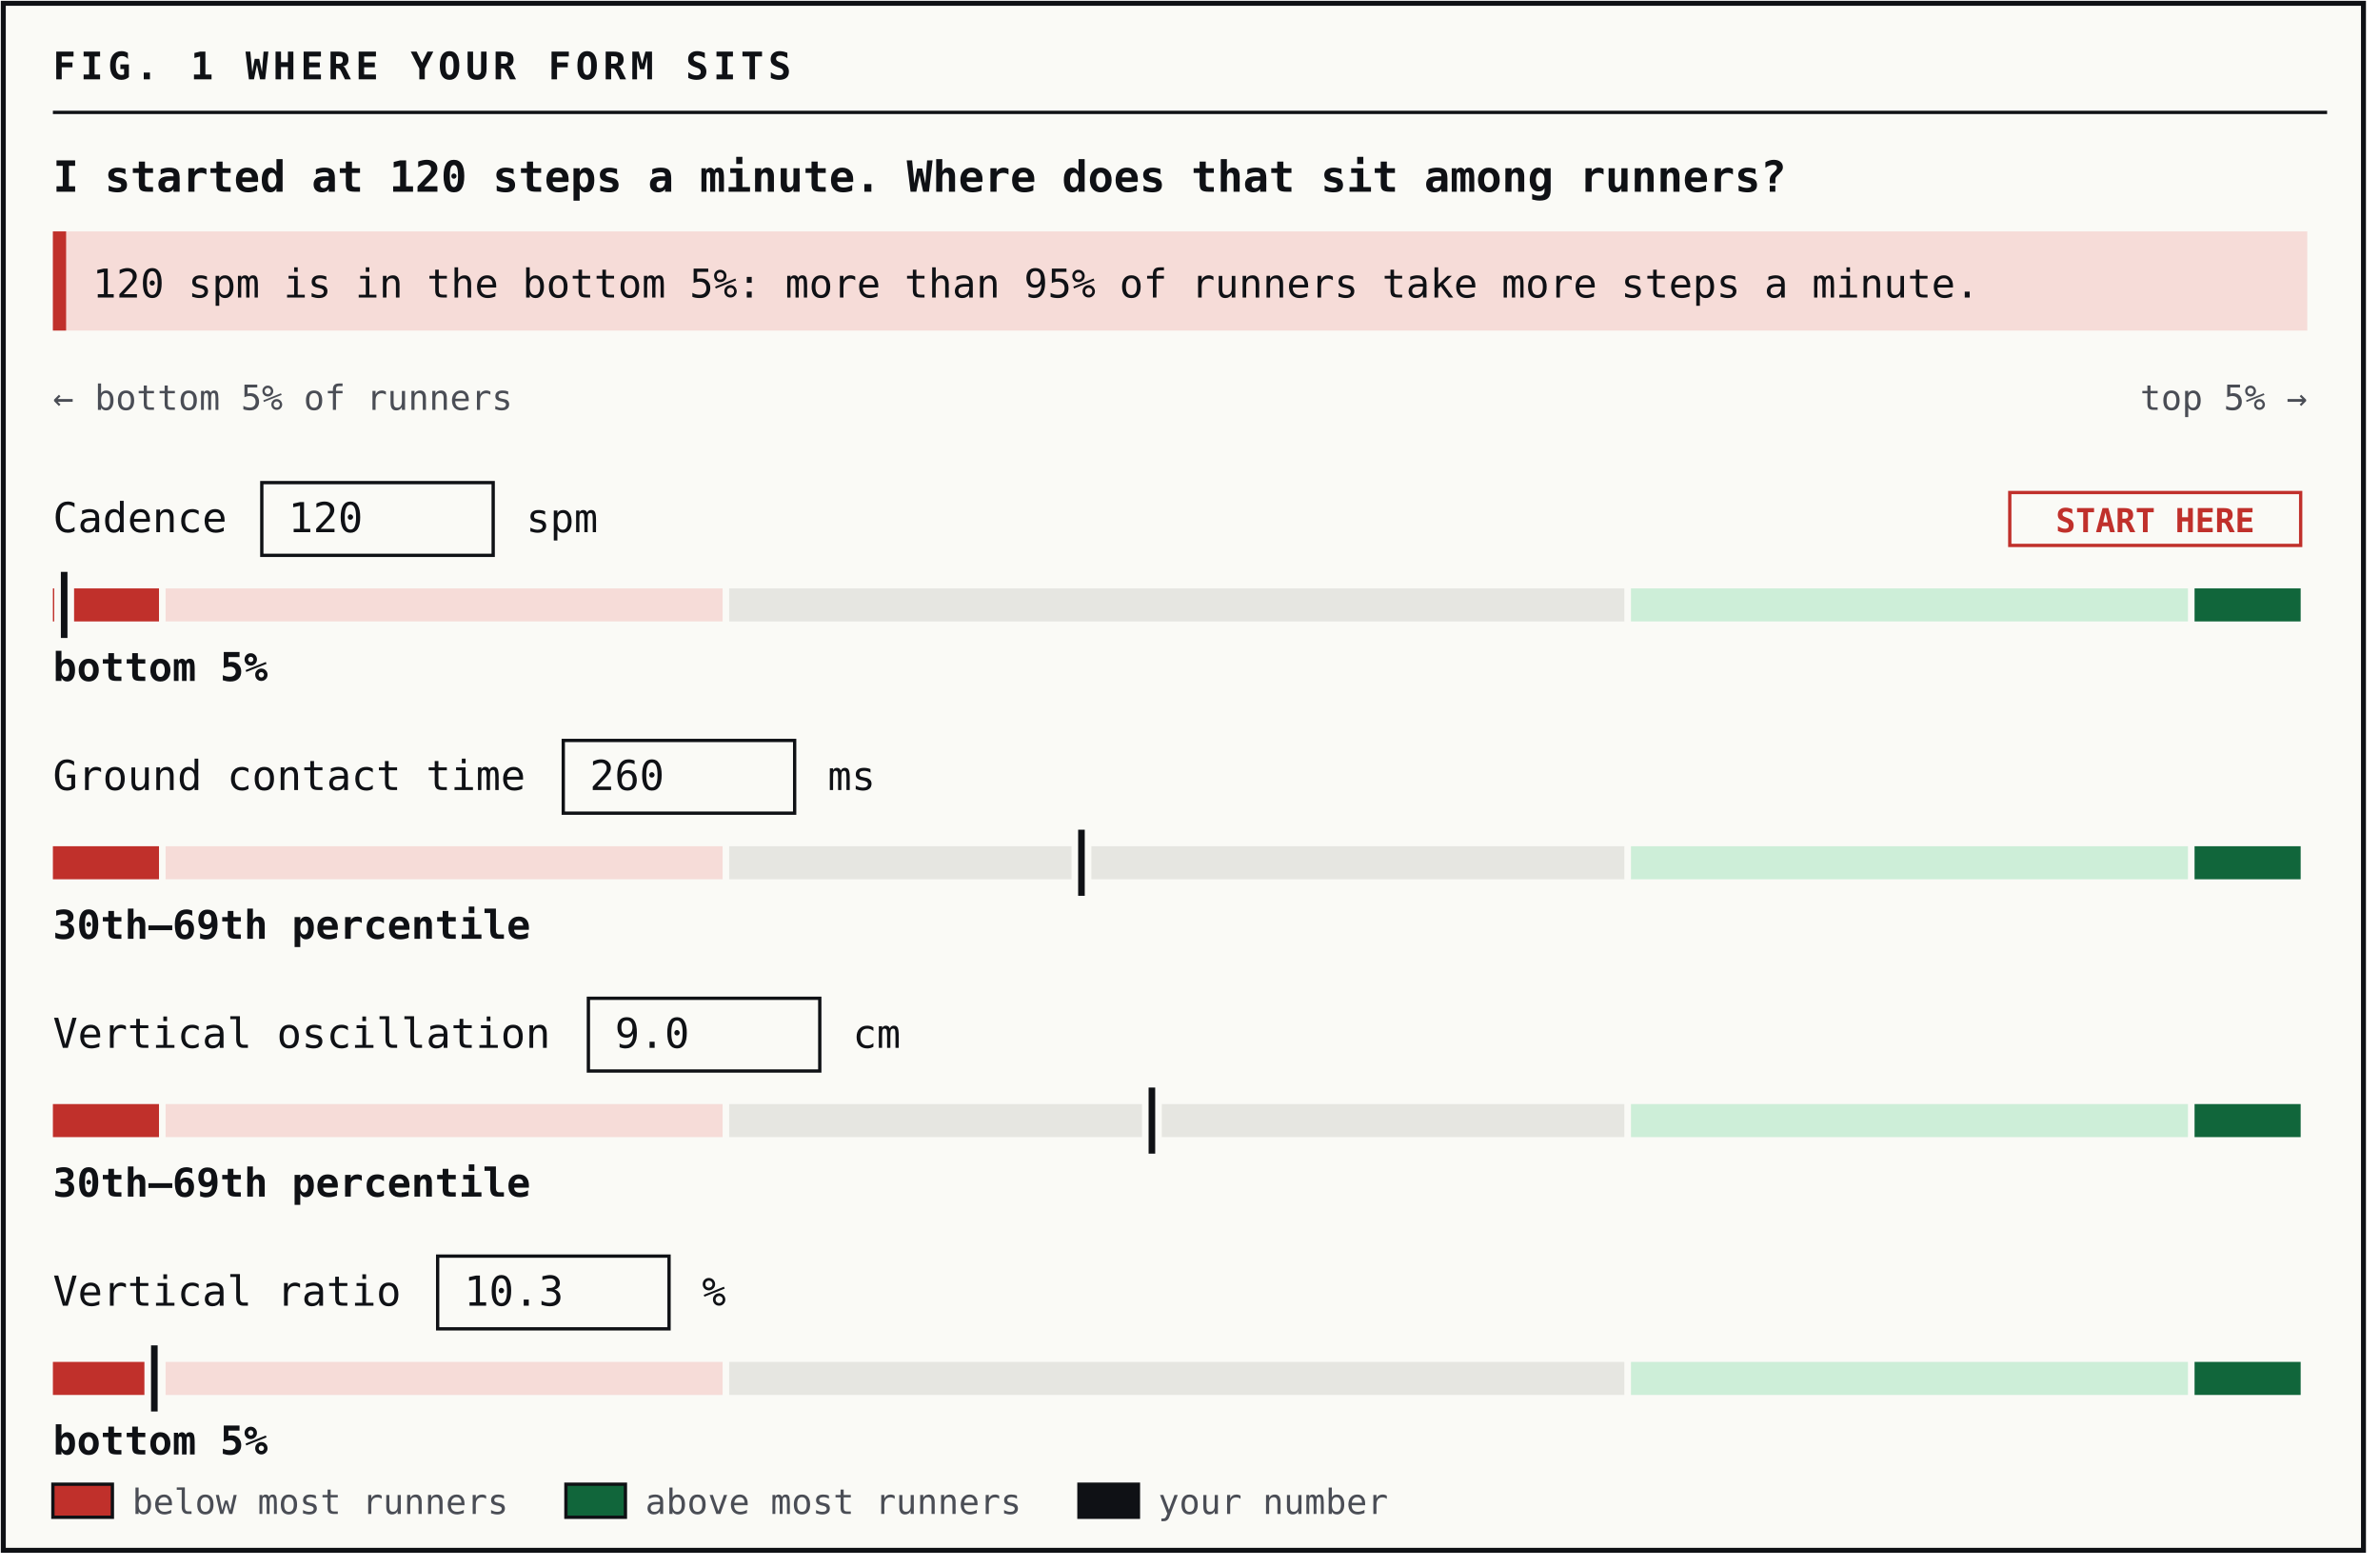
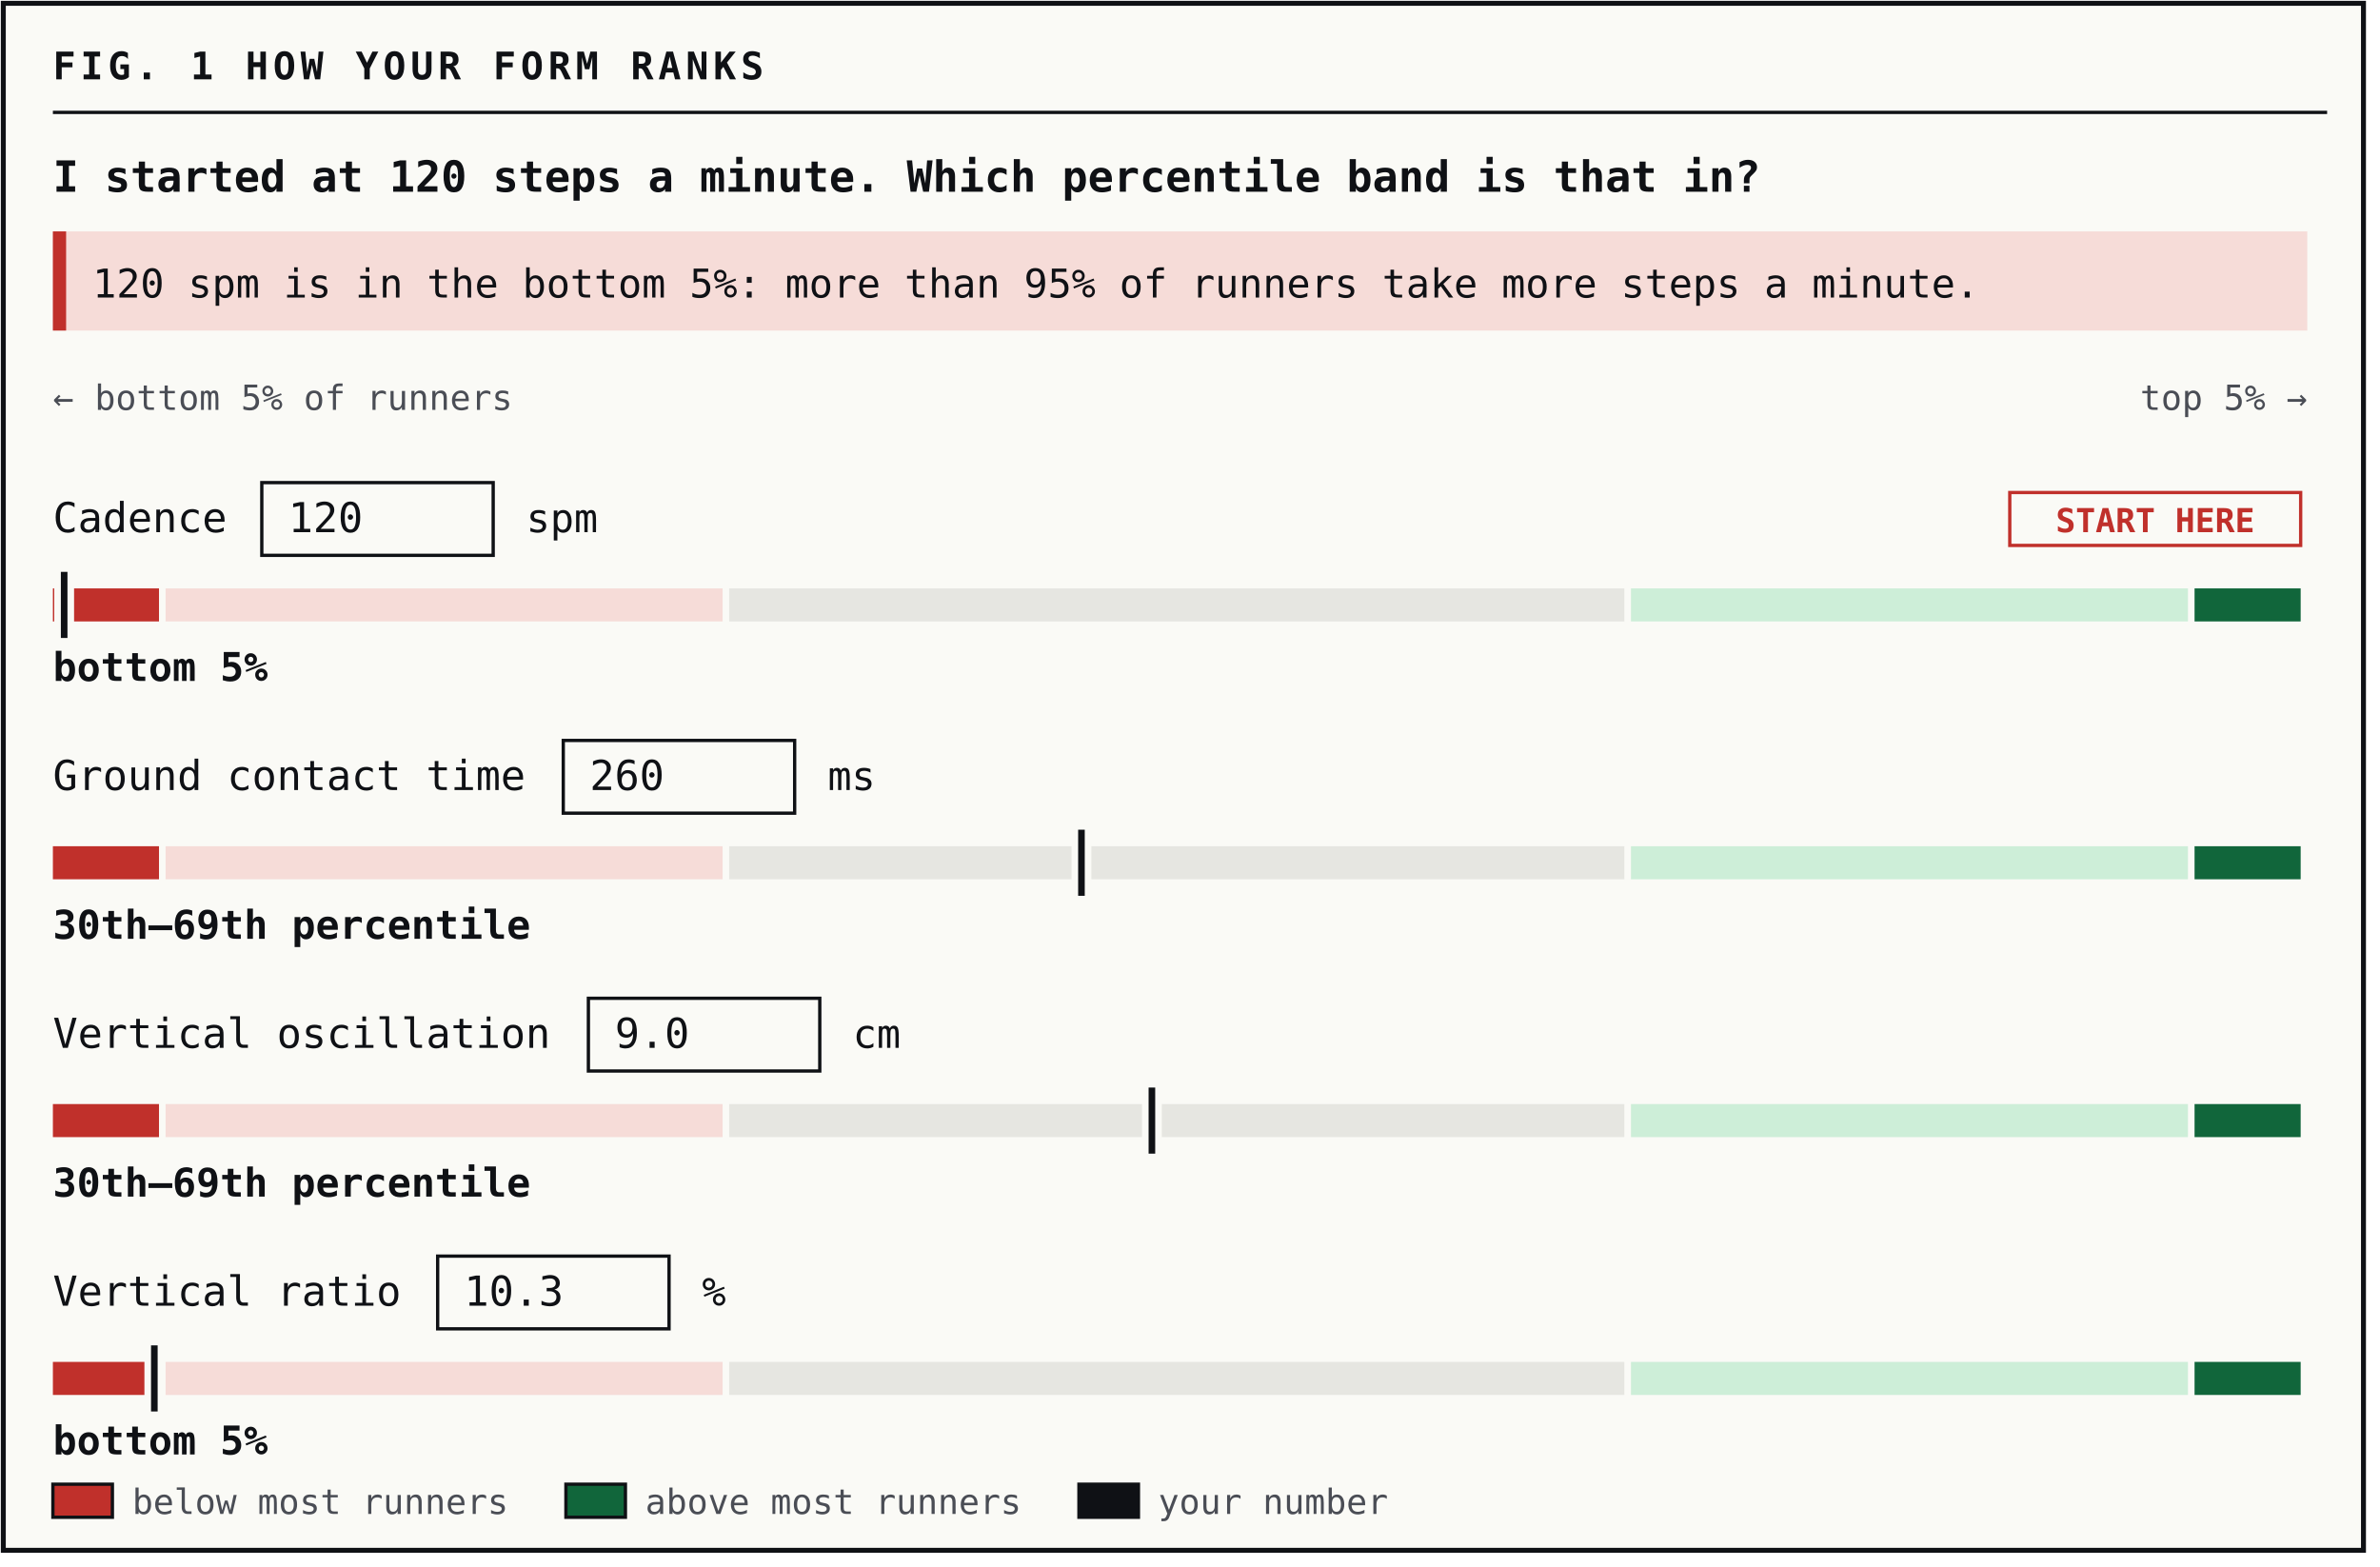
<svg xmlns="http://www.w3.org/2000/svg" viewBox="0 0 720 474" width="720" height="474" style="font-family:'JetBrains Mono',ui-monospace,Menlo,monospace">
  <rect x="1" y="1" width="714" height="468" fill="#fafaf6" stroke="#0f1115" stroke-width="1.5" />
-   <text x="16" y="24" font-size="11.5" font-weight="800" letter-spacing="1.4" fill="#0f1115">FIG. 1   WHERE YOUR FORM SITS</text>
+   <text x="16" y="24" font-size="11.5" font-weight="800" letter-spacing="1.4" fill="#0f1115">FIG. 1   HOW YOUR FORM RANKS</text>
  <line x1="16" x2="704" y1="34" y2="34" stroke="#0f1115" />
-   <text x="16.0" y="58.0" font-size="13" font-weight="800" fill="#0f1115" text-anchor="start">I started at 120 steps a minute. Where does that sit among runners?</text>
+   <text x="16.0" y="58.0" font-size="13" font-weight="800" fill="#0f1115" text-anchor="start">I started at 120 steps a minute. Which percentile band is that in?</text>
  <rect x="16" y="70" width="682" height="30" fill="#f6dcd8" />
  <rect x="16" y="70" width="4" height="30" fill="#c0302b" />
  <text x="28.0" y="90.0" font-size="12" font-weight="400" fill="#0f1115" text-anchor="start">120 spm is in the bottom 5%: more than 95% of runners take more steps a minute.</text>
  <text x="16.0" y="124.0" font-size="10.5" font-weight="400" fill="#4a4d55" text-anchor="start">← bottom 5% of runners</text>
  <text x="698.0" y="124.0" font-size="10.5" font-weight="400" fill="#4a4d55" text-anchor="end">top 5% →</text>
  <text x="16.0" y="161.0" font-size="12.5" font-weight="400" fill="#0f1115" text-anchor="start">Cadence</text>
  <rect x="79.2" y="146" width="70" height="22" fill="#fafaf6" stroke="#0f1115" />
  <text x="87.2" y="161.0" font-size="12.5" font-weight="400" fill="#0f1115" text-anchor="start">120</text>
  <text x="159.2" y="161.0" font-size="12" font-weight="400" fill="#0f1115" text-anchor="start">spm</text>
  <rect x="608" y="149" width="88" height="16" fill="none" stroke="#c0302b" />
  <text x="652.0" y="161.0" font-size="10" font-weight="800" fill="#c0302b" text-anchor="middle">START HERE</text>
  <rect x="16" y="178" width="32.1" height="10" fill="#c0302b" />
  <rect x="50.1" y="178" width="168.5" height="10" fill="#f6dcd8" />
  <rect x="220.6" y="178" width="270.8" height="10" fill="#e6e6e1" />
  <rect x="493.4" y="178" width="168.5" height="10" fill="#cdeed8" />
  <rect x="663.9" y="178" width="32.1" height="10" fill="#11663b" />
  <rect x="17.41" y="172" width="4" height="22" fill="#0f1115" stroke="#fafaf6" stroke-width="2" />
  <text x="16.0" y="206.0" font-size="12" font-weight="800" fill="#0f1115" text-anchor="start">bottom 5%</text>
  <text x="16.0" y="239.0" font-size="12.5" font-weight="400" fill="#0f1115" text-anchor="start">Ground contact time</text>
  <rect x="170.4" y="224" width="70" height="22" fill="#fafaf6" stroke="#0f1115" />
  <text x="178.4" y="239.0" font-size="12.5" font-weight="400" fill="#0f1115" text-anchor="start">260</text>
  <text x="250.4" y="239.0" font-size="12" font-weight="400" fill="#0f1115" text-anchor="start">ms</text>
  <rect x="16" y="256" width="32.1" height="10" fill="#c0302b" />
  <rect x="50.1" y="256" width="168.5" height="10" fill="#f6dcd8" />
  <rect x="220.6" y="256" width="270.8" height="10" fill="#e6e6e1" />
  <rect x="493.4" y="256" width="168.5" height="10" fill="#cdeed8" />
  <rect x="663.9" y="256" width="32.1" height="10" fill="#11663b" />
  <rect x="325.162" y="250" width="4" height="22" fill="#0f1115" stroke="#fafaf6" stroke-width="2" />
  <text x="16.0" y="284.0" font-size="12" font-weight="800" fill="#0f1115" text-anchor="start">30th–69th percentile</text>
  <text x="16.0" y="317.0" font-size="12.5" font-weight="400" fill="#0f1115" text-anchor="start">Vertical oscillation</text>
  <rect x="178.0" y="302" width="70" height="22" fill="#fafaf6" stroke="#0f1115" />
  <text x="186.0" y="317.0" font-size="12.5" font-weight="400" fill="#0f1115" text-anchor="start">9.0</text>
  <text x="258.0" y="317.0" font-size="12" font-weight="400" fill="#0f1115" text-anchor="start">cm</text>
  <rect x="16" y="334" width="32.1" height="10" fill="#c0302b" />
  <rect x="50.1" y="334" width="168.5" height="10" fill="#f6dcd8" />
  <rect x="220.6" y="334" width="270.8" height="10" fill="#e6e6e1" />
  <rect x="493.4" y="334" width="168.5" height="10" fill="#cdeed8" />
  <rect x="663.9" y="334" width="32.1" height="10" fill="#11663b" />
  <rect x="346.475" y="328" width="4" height="22" fill="#0f1115" stroke="#fafaf6" stroke-width="2" />
  <text x="16.0" y="362.0" font-size="12" font-weight="800" fill="#0f1115" text-anchor="start">30th–69th percentile</text>
  <text x="16.0" y="395.0" font-size="12.5" font-weight="400" fill="#0f1115" text-anchor="start">Vertical ratio</text>
  <rect x="132.4" y="380" width="70" height="22" fill="#fafaf6" stroke="#0f1115" />
  <text x="140.4" y="395.0" font-size="12.5" font-weight="400" fill="#0f1115" text-anchor="start">10.3</text>
  <text x="212.4" y="395.0" font-size="12" font-weight="400" fill="#0f1115" text-anchor="start">%</text>
  <rect x="16" y="412" width="32.1" height="10" fill="#c0302b" />
  <rect x="50.1" y="412" width="168.5" height="10" fill="#f6dcd8" />
  <rect x="220.6" y="412" width="270.8" height="10" fill="#e6e6e1" />
  <rect x="493.4" y="412" width="168.5" height="10" fill="#cdeed8" />
  <rect x="663.9" y="412" width="32.1" height="10" fill="#11663b" />
  <rect x="44.69" y="406" width="4" height="22" fill="#0f1115" stroke="#fafaf6" stroke-width="2" />
  <text x="16.0" y="440.0" font-size="12" font-weight="800" fill="#0f1115" text-anchor="start">bottom 5%</text>
  <rect x="16" y="449" width="18" height="10" fill="#c0302b" stroke="#0f1115" />
  <text x="40.0" y="458.0" font-size="10.5" font-weight="400" fill="#4a4d55" text-anchor="start">below most runners</text>
  <rect x="171.2" y="449" width="18" height="10" fill="#11663b" stroke="#0f1115" />
  <text x="195.2" y="458.0" font-size="10.5" font-weight="400" fill="#4a4d55" text-anchor="start">above most runners</text>
  <rect x="326.4" y="449" width="18" height="10" fill="#0f1115" stroke="#0f1115" />
  <text x="350.4" y="458.0" font-size="10.5" font-weight="400" fill="#4a4d55" text-anchor="start">your number</text>
</svg>
